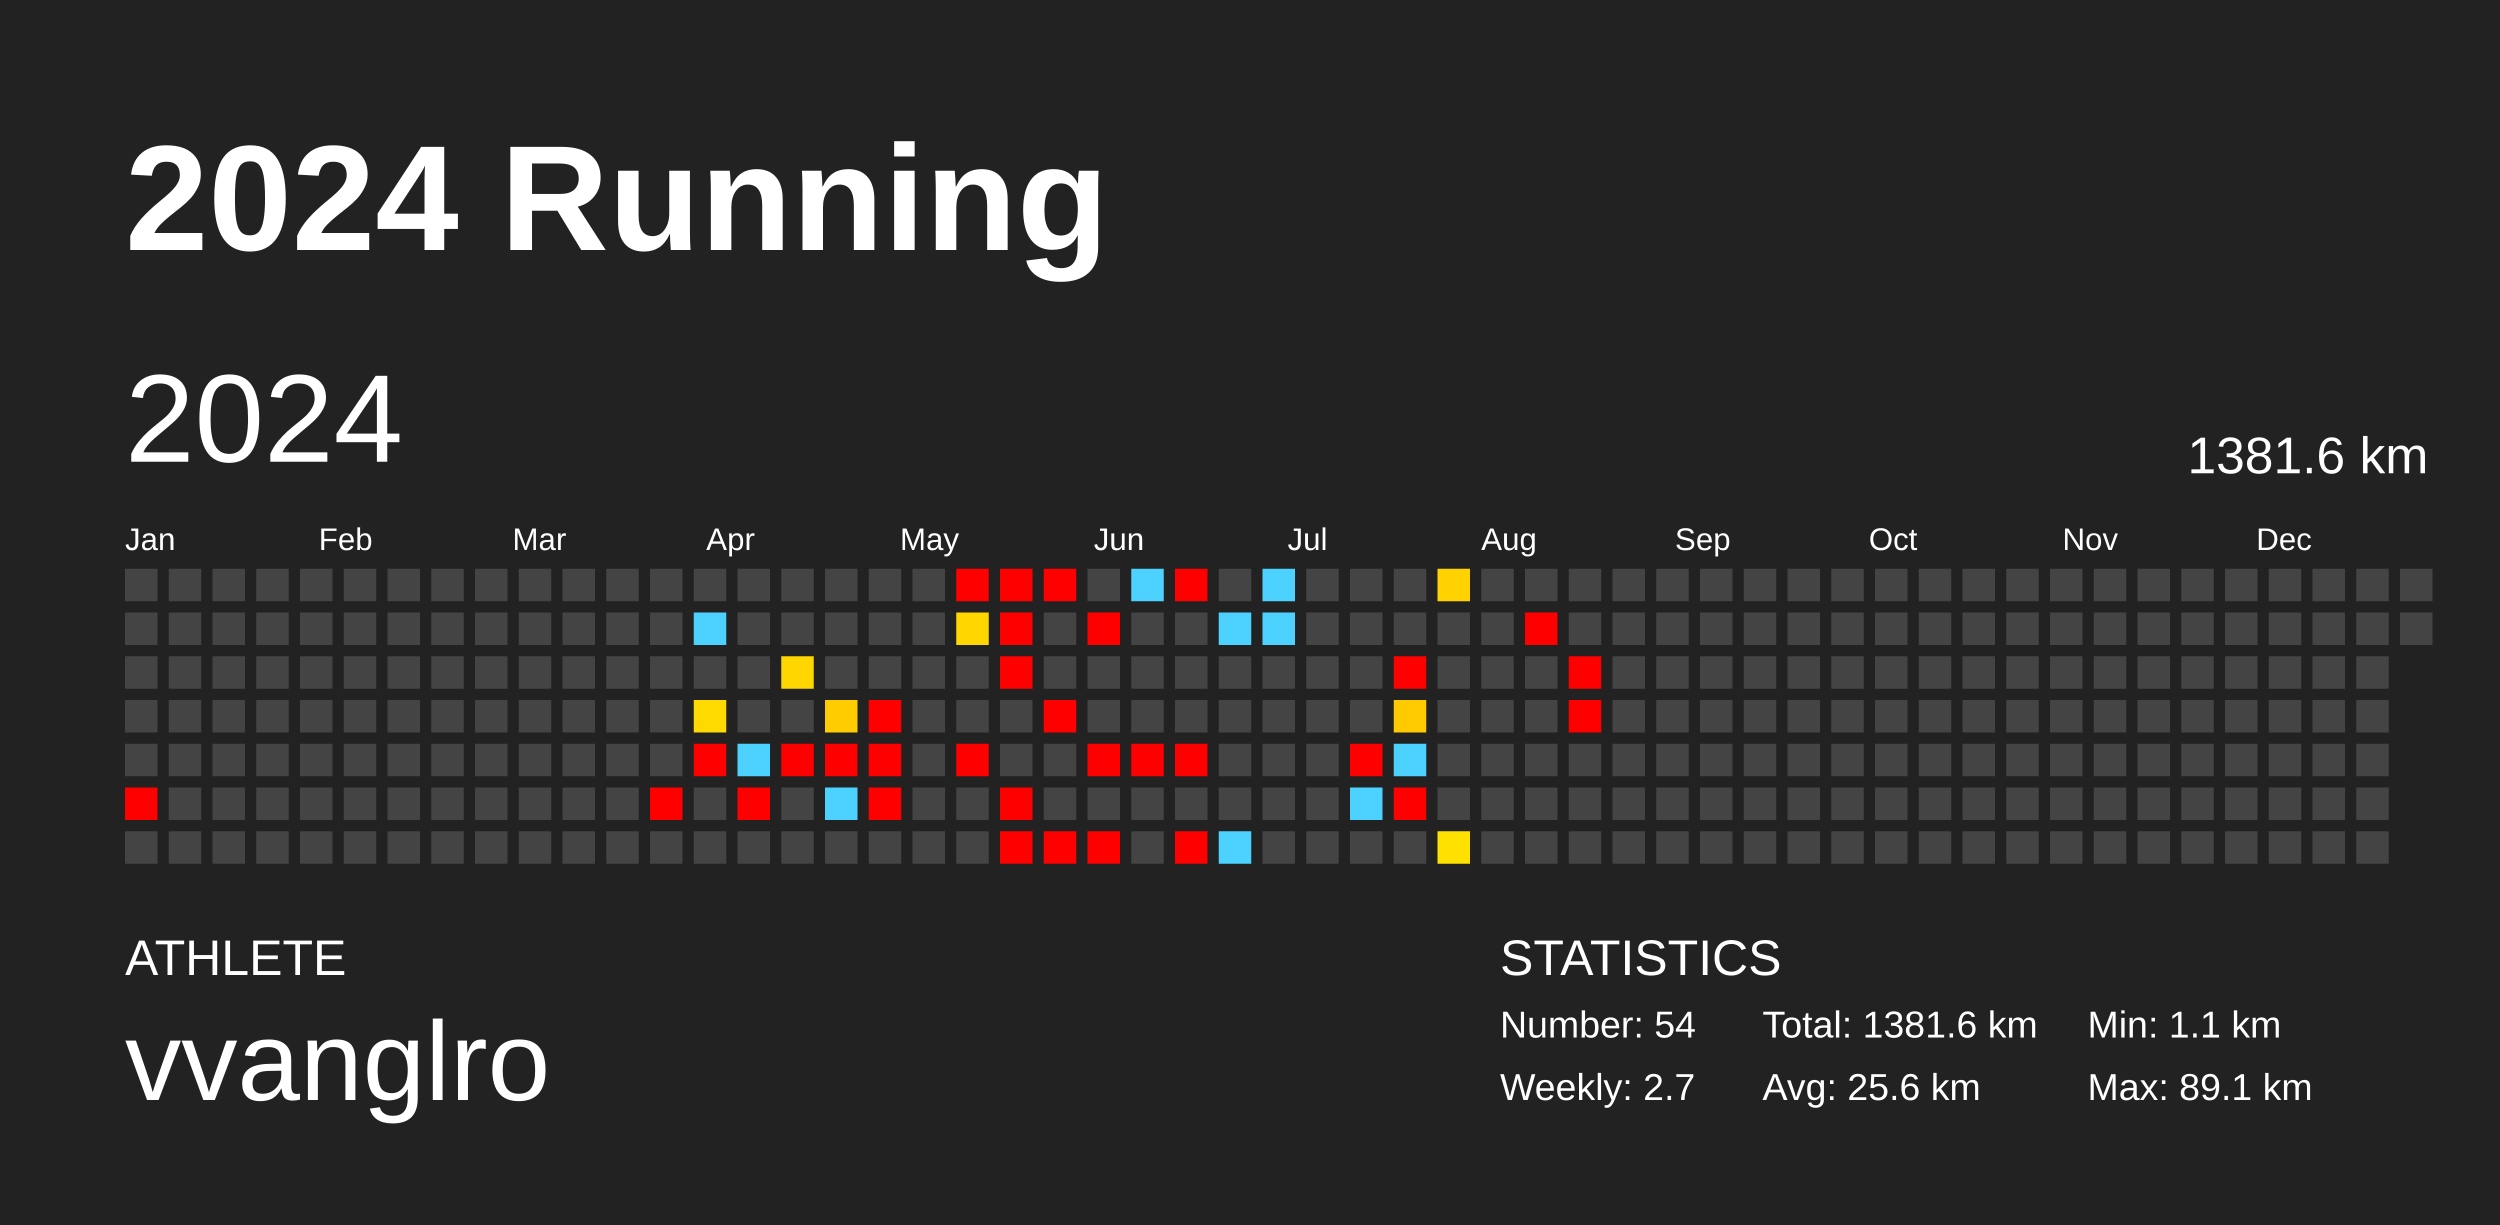
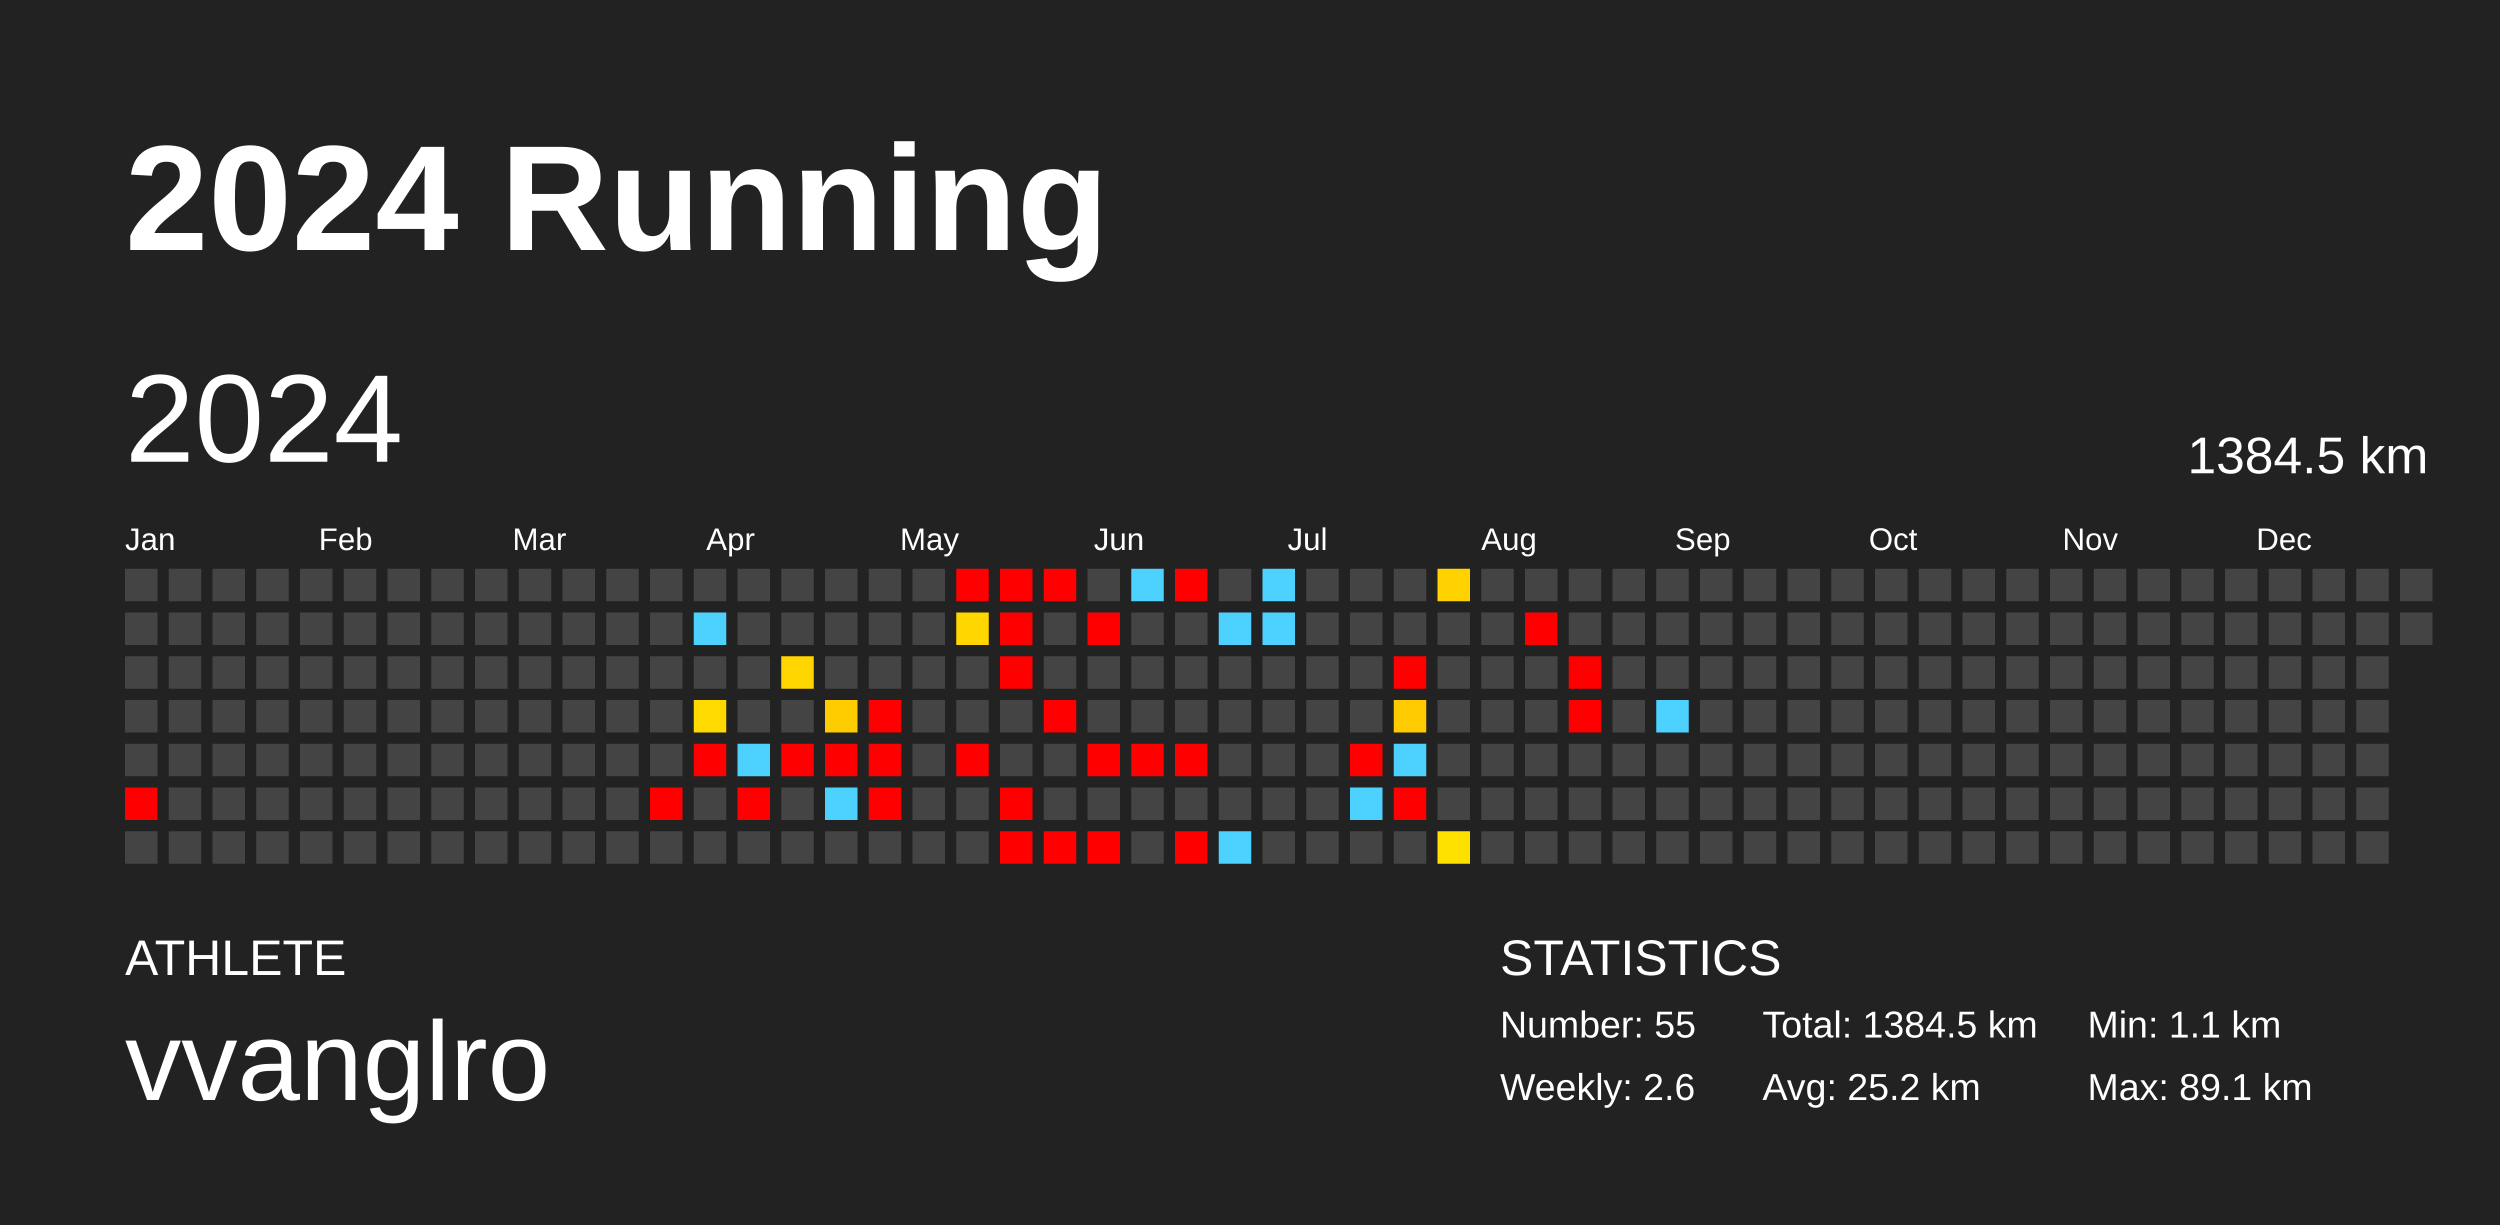
<svg xmlns="http://www.w3.org/2000/svg" baseProfile="full" height="98mm" version="1.1" viewBox="0,0,200,98" width="200mm">
  <defs />
  <rect fill="#222222" height="98" width="200" x="0" y="0" />
  <text fill="#FFFFFF" style="font-size:12px; font-family:Arial; font-weight:bold;" x="10" y="20">2024 Running</text>
  <text fill="#FFFFFF" style="font-size:4px; font-family:Arial" x="10" y="78">ATHLETE</text>
  <text fill="#FFFFFF" style="font-size:9px; font-family:Arial" x="10" y="88">vvanglro</text>
  <text fill="#FFFFFF" style="font-size:4px; font-family:Arial" x="120" y="78">STATISTICS</text>
-   <text fill="#FFFFFF" style="font-size:3px; font-family:Arial" x="120" y="83">Number: 54</text>
-   <text fill="#FFFFFF" style="font-size:3px; font-family:Arial" x="120" y="88">Weekly: 2.7</text>
-   <text fill="#FFFFFF" style="font-size:3px; font-family:Arial" x="141" y="83">Total: 1381.6 km</text>
-   <text fill="#FFFFFF" style="font-size:3px; font-family:Arial" x="141" y="88">Avg: 25.6 km</text>
+   <text fill="#FFFFFF" style="font-size:3px; font-family:Arial" x="120" y="83">Number: 55</text>
+   <text fill="#FFFFFF" style="font-size:3px; font-family:Arial" x="120" y="88">Weekly: 2.6</text>
+   <text fill="#FFFFFF" style="font-size:3px; font-family:Arial" x="141" y="83">Total: 1384.5 km</text>
+   <text fill="#FFFFFF" style="font-size:3px; font-family:Arial" x="141" y="88">Avg: 25.2 km</text>
  <text fill="#FFFFFF" style="font-size:3px; font-family:Arial" x="167" y="83">Min: 1.1 km</text>
  <text fill="#FFFFFF" style="font-size:3px; font-family:Arial" x="167" y="88">Max: 89.1 km</text>
  <text dominant-baseline="hanging" fill="#FFFFFF" style="font-size:10.0px; font-family:Arial;" x="10" y="30">2024</text>
-   <text dominant-baseline="hanging" fill="#FFFFFF" style="font-size:4.125px; font-family:Arial;" x="175" y="35">1381.6 km</text>
+   <text dominant-baseline="hanging" fill="#FFFFFF" style="font-size:4.125px; font-family:Arial;" x="175" y="35">1384.5 km</text>
  <text fill="#FFFFFF" style="font-size:2.5px; font-family:Arial" x="10.0" y="44">Jan</text>
  <text fill="#FFFFFF" style="font-size:2.5px; font-family:Arial" x="25.5" y="44">Feb</text>
  <text fill="#FFFFFF" style="font-size:2.5px; font-family:Arial" x="41.0" y="44">Mar</text>
  <text fill="#FFFFFF" style="font-size:2.5px; font-family:Arial" x="56.5" y="44">Apr</text>
  <text fill="#FFFFFF" style="font-size:2.5px; font-family:Arial" x="72.0" y="44">May</text>
  <text fill="#FFFFFF" style="font-size:2.5px; font-family:Arial" x="87.5" y="44">Jun</text>
  <text fill="#FFFFFF" style="font-size:2.5px; font-family:Arial" x="103.0" y="44">Jul</text>
  <text fill="#FFFFFF" style="font-size:2.5px; font-family:Arial" x="118.5" y="44">Aug</text>
  <text fill="#FFFFFF" style="font-size:2.5px; font-family:Arial" x="134.0" y="44">Sep</text>
  <text fill="#FFFFFF" style="font-size:2.5px; font-family:Arial" x="149.5" y="44">Oct</text>
  <text fill="#FFFFFF" style="font-size:2.5px; font-family:Arial" x="165.0" y="44">Nov</text>
  <text fill="#FFFFFF" style="font-size:2.5px; font-family:Arial" x="180.5" y="44">Dec</text>
  <rect fill="#444444" height="2.6" width="2.6" x="10.0" y="45.5" />
  <rect fill="#444444" height="2.6" width="2.6" x="10.0" y="49.0" />
  <rect fill="#444444" height="2.6" width="2.6" x="10.0" y="52.5" />
  <rect fill="#444444" height="2.6" width="2.6" x="10.0" y="56.0" />
  <rect fill="#444444" height="2.6" width="2.6" x="10.0" y="59.5" />
  <rect fill="red" height="2.6" width="2.6" x="10.0" y="63.0" />
  <rect fill="#444444" height="2.6" width="2.6" x="10.0" y="66.5" />
  <rect fill="#444444" height="2.6" width="2.6" x="13.5" y="45.5" />
  <rect fill="#444444" height="2.6" width="2.6" x="13.5" y="49.0" />
  <rect fill="#444444" height="2.6" width="2.6" x="13.5" y="52.5" />
  <rect fill="#444444" height="2.6" width="2.6" x="13.5" y="56.0" />
  <rect fill="#444444" height="2.6" width="2.6" x="13.5" y="59.5" />
  <rect fill="#444444" height="2.6" width="2.6" x="13.5" y="63.0" />
  <rect fill="#444444" height="2.6" width="2.6" x="13.5" y="66.5" />
  <rect fill="#444444" height="2.6" width="2.6" x="17.0" y="45.5" />
  <rect fill="#444444" height="2.6" width="2.6" x="17.0" y="49.0" />
  <rect fill="#444444" height="2.6" width="2.6" x="17.0" y="52.5" />
  <rect fill="#444444" height="2.6" width="2.6" x="17.0" y="56.0" />
  <rect fill="#444444" height="2.6" width="2.6" x="17.0" y="59.5" />
  <rect fill="#444444" height="2.6" width="2.6" x="17.0" y="63.0" />
  <rect fill="#444444" height="2.6" width="2.6" x="17.0" y="66.5" />
  <rect fill="#444444" height="2.6" width="2.6" x="20.5" y="45.5" />
  <rect fill="#444444" height="2.6" width="2.6" x="20.5" y="49.0" />
  <rect fill="#444444" height="2.6" width="2.6" x="20.5" y="52.5" />
  <rect fill="#444444" height="2.6" width="2.6" x="20.5" y="56.0" />
  <rect fill="#444444" height="2.6" width="2.6" x="20.5" y="59.5" />
  <rect fill="#444444" height="2.6" width="2.6" x="20.5" y="63.0" />
  <rect fill="#444444" height="2.6" width="2.6" x="20.5" y="66.5" />
  <rect fill="#444444" height="2.6" width="2.6" x="24.0" y="45.5" />
  <rect fill="#444444" height="2.6" width="2.6" x="24.0" y="49.0" />
  <rect fill="#444444" height="2.6" width="2.6" x="24.0" y="52.5" />
  <rect fill="#444444" height="2.6" width="2.6" x="24.0" y="56.0" />
  <rect fill="#444444" height="2.6" width="2.6" x="24.0" y="59.5" />
  <rect fill="#444444" height="2.6" width="2.6" x="24.0" y="63.0" />
  <rect fill="#444444" height="2.6" width="2.6" x="24.0" y="66.5" />
  <rect fill="#444444" height="2.6" width="2.6" x="27.5" y="45.5" />
  <rect fill="#444444" height="2.6" width="2.6" x="27.5" y="49.0" />
  <rect fill="#444444" height="2.6" width="2.6" x="27.5" y="52.5" />
  <rect fill="#444444" height="2.6" width="2.6" x="27.5" y="56.0" />
  <rect fill="#444444" height="2.6" width="2.6" x="27.5" y="59.5" />
  <rect fill="#444444" height="2.6" width="2.6" x="27.5" y="63.0" />
  <rect fill="#444444" height="2.6" width="2.6" x="27.5" y="66.5" />
  <rect fill="#444444" height="2.6" width="2.6" x="31.0" y="45.5" />
  <rect fill="#444444" height="2.6" width="2.6" x="31.0" y="49.0" />
  <rect fill="#444444" height="2.6" width="2.6" x="31.0" y="52.5" />
  <rect fill="#444444" height="2.6" width="2.6" x="31.0" y="56.0" />
  <rect fill="#444444" height="2.6" width="2.6" x="31.0" y="59.5" />
  <rect fill="#444444" height="2.6" width="2.6" x="31.0" y="63.0" />
  <rect fill="#444444" height="2.6" width="2.6" x="31.0" y="66.5" />
  <rect fill="#444444" height="2.6" width="2.6" x="34.5" y="45.5" />
  <rect fill="#444444" height="2.6" width="2.6" x="34.5" y="49.0" />
  <rect fill="#444444" height="2.6" width="2.6" x="34.5" y="52.5" />
  <rect fill="#444444" height="2.6" width="2.6" x="34.5" y="56.0" />
  <rect fill="#444444" height="2.6" width="2.6" x="34.5" y="59.5" />
  <rect fill="#444444" height="2.6" width="2.6" x="34.5" y="63.0" />
  <rect fill="#444444" height="2.6" width="2.6" x="34.5" y="66.5" />
  <rect fill="#444444" height="2.6" width="2.6" x="38.0" y="45.5" />
  <rect fill="#444444" height="2.6" width="2.6" x="38.0" y="49.0" />
  <rect fill="#444444" height="2.6" width="2.6" x="38.0" y="52.5" />
  <rect fill="#444444" height="2.6" width="2.6" x="38.0" y="56.0" />
  <rect fill="#444444" height="2.6" width="2.6" x="38.0" y="59.5" />
  <rect fill="#444444" height="2.6" width="2.6" x="38.0" y="63.0" />
  <rect fill="#444444" height="2.6" width="2.6" x="38.0" y="66.5" />
  <rect fill="#444444" height="2.6" width="2.6" x="41.5" y="45.5" />
  <rect fill="#444444" height="2.6" width="2.6" x="41.5" y="49.0" />
  <rect fill="#444444" height="2.6" width="2.6" x="41.5" y="52.5" />
  <rect fill="#444444" height="2.6" width="2.6" x="41.5" y="56.0" />
  <rect fill="#444444" height="2.6" width="2.6" x="41.5" y="59.5" />
  <rect fill="#444444" height="2.6" width="2.6" x="41.5" y="63.0" />
  <rect fill="#444444" height="2.6" width="2.6" x="41.5" y="66.5" />
  <rect fill="#444444" height="2.6" width="2.6" x="45.0" y="45.5" />
  <rect fill="#444444" height="2.6" width="2.6" x="45.0" y="49.0" />
  <rect fill="#444444" height="2.6" width="2.6" x="45.0" y="52.5" />
  <rect fill="#444444" height="2.6" width="2.6" x="45.0" y="56.0" />
  <rect fill="#444444" height="2.6" width="2.6" x="45.0" y="59.5" />
  <rect fill="#444444" height="2.6" width="2.6" x="45.0" y="63.0" />
  <rect fill="#444444" height="2.6" width="2.6" x="45.0" y="66.5" />
  <rect fill="#444444" height="2.6" width="2.6" x="48.5" y="45.5" />
  <rect fill="#444444" height="2.6" width="2.6" x="48.5" y="49.0" />
  <rect fill="#444444" height="2.6" width="2.6" x="48.5" y="52.5" />
  <rect fill="#444444" height="2.6" width="2.6" x="48.5" y="56.0" />
  <rect fill="#444444" height="2.6" width="2.6" x="48.5" y="59.5" />
  <rect fill="#444444" height="2.6" width="2.6" x="48.5" y="63.0" />
  <rect fill="#444444" height="2.6" width="2.6" x="48.5" y="66.5" />
  <rect fill="#444444" height="2.6" width="2.6" x="52.0" y="45.5" />
  <rect fill="#444444" height="2.6" width="2.6" x="52.0" y="49.0" />
  <rect fill="#444444" height="2.6" width="2.6" x="52.0" y="52.5" />
  <rect fill="#444444" height="2.6" width="2.6" x="52.0" y="56.0" />
  <rect fill="#444444" height="2.6" width="2.6" x="52.0" y="59.5" />
  <rect fill="red" height="2.6" width="2.6" x="52.0" y="63.0" />
  <rect fill="#444444" height="2.6" width="2.6" x="52.0" y="66.5" />
  <rect fill="#444444" height="2.6" width="2.6" x="55.5" y="45.5" />
  <rect fill="#4dd2ff" height="2.6" width="2.6" x="55.5" y="49.0" />
  <rect fill="#444444" height="2.6" width="2.6" x="55.5" y="52.5" />
  <rect fill="#ffda00" height="2.6" width="2.6" x="55.5" y="56.0" />
  <rect fill="red" height="2.6" width="2.6" x="55.5" y="59.5" />
  <rect fill="#444444" height="2.6" width="2.6" x="55.5" y="63.0" />
  <rect fill="#444444" height="2.6" width="2.6" x="55.5" y="66.5" />
  <rect fill="#444444" height="2.6" width="2.6" x="59.0" y="45.5" />
  <rect fill="#444444" height="2.6" width="2.6" x="59.0" y="49.0" />
  <rect fill="#444444" height="2.6" width="2.6" x="59.0" y="52.5" />
  <rect fill="#444444" height="2.6" width="2.6" x="59.0" y="56.0" />
  <rect fill="#4dd2ff" height="2.6" width="2.6" x="59.0" y="59.5" />
  <rect fill="red" height="2.6" width="2.6" x="59.0" y="63.0" />
  <rect fill="#444444" height="2.6" width="2.6" x="59.0" y="66.5" />
  <rect fill="#444444" height="2.6" width="2.6" x="62.5" y="45.5" />
  <rect fill="#444444" height="2.6" width="2.6" x="62.5" y="49.0" />
  <rect fill="#ffd600" height="2.6" width="2.6" x="62.5" y="52.5" />
  <rect fill="#444444" height="2.6" width="2.6" x="62.5" y="56.0" />
  <rect fill="red" height="2.6" width="2.6" x="62.5" y="59.5" />
  <rect fill="#444444" height="2.6" width="2.6" x="62.5" y="63.0" />
  <rect fill="#444444" height="2.6" width="2.6" x="62.5" y="66.5" />
  <rect fill="#444444" height="2.6" width="2.6" x="66.0" y="45.5" />
  <rect fill="#444444" height="2.6" width="2.6" x="66.0" y="49.0" />
  <rect fill="#444444" height="2.6" width="2.6" x="66.0" y="52.5" />
  <rect fill="#ffcc00" height="2.6" width="2.6" x="66.0" y="56.0" />
  <rect fill="red" height="2.6" width="2.6" x="66.0" y="59.5" />
  <rect fill="#4dd2ff" height="2.6" width="2.6" x="66.0" y="63.0" />
  <rect fill="#444444" height="2.6" width="2.6" x="66.0" y="66.5" />
  <rect fill="#444444" height="2.6" width="2.6" x="69.5" y="45.5" />
  <rect fill="#444444" height="2.6" width="2.6" x="69.5" y="49.0" />
  <rect fill="#444444" height="2.6" width="2.6" x="69.5" y="52.5" />
  <rect fill="red" height="2.6" width="2.6" x="69.5" y="56.0" />
  <rect fill="red" height="2.6" width="2.6" x="69.5" y="59.5" />
  <rect fill="red" height="2.6" width="2.6" x="69.5" y="63.0" />
  <rect fill="#444444" height="2.6" width="2.6" x="69.5" y="66.5" />
  <rect fill="#444444" height="2.6" width="2.6" x="73.0" y="45.5" />
  <rect fill="#444444" height="2.6" width="2.6" x="73.0" y="49.0" />
  <rect fill="#444444" height="2.6" width="2.6" x="73.0" y="52.5" />
  <rect fill="#444444" height="2.6" width="2.6" x="73.0" y="56.0" />
  <rect fill="#444444" height="2.6" width="2.6" x="73.0" y="59.5" />
  <rect fill="#444444" height="2.6" width="2.6" x="73.0" y="63.0" />
  <rect fill="#444444" height="2.6" width="2.6" x="73.0" y="66.5" />
  <rect fill="red" height="2.6" width="2.6" x="76.5" y="45.5" />
  <rect fill="#ffd600" height="2.6" width="2.6" x="76.5" y="49.0" />
  <rect fill="#444444" height="2.6" width="2.6" x="76.5" y="52.5" />
  <rect fill="#444444" height="2.6" width="2.6" x="76.5" y="56.0" />
  <rect fill="red" height="2.6" width="2.6" x="76.5" y="59.5" />
  <rect fill="#444444" height="2.6" width="2.6" x="76.5" y="63.0" />
  <rect fill="#444444" height="2.6" width="2.6" x="76.5" y="66.5" />
  <rect fill="red" height="2.6" width="2.6" x="80.0" y="45.5" />
  <rect fill="red" height="2.6" width="2.6" x="80.0" y="49.0" />
  <rect fill="red" height="2.6" width="2.6" x="80.0" y="52.5" />
  <rect fill="#444444" height="2.6" width="2.6" x="80.0" y="56.0" />
  <rect fill="#444444" height="2.6" width="2.6" x="80.0" y="59.5" />
  <rect fill="red" height="2.6" width="2.6" x="80.0" y="63.0" />
  <rect fill="red" height="2.6" width="2.6" x="80.0" y="66.5" />
  <rect fill="red" height="2.6" width="2.6" x="83.5" y="45.5" />
  <rect fill="#444444" height="2.6" width="2.6" x="83.5" y="49.0" />
  <rect fill="#444444" height="2.6" width="2.6" x="83.5" y="52.5" />
  <rect fill="red" height="2.6" width="2.6" x="83.5" y="56.0" />
  <rect fill="#444444" height="2.6" width="2.6" x="83.5" y="59.5" />
  <rect fill="#444444" height="2.6" width="2.6" x="83.5" y="63.0" />
  <rect fill="red" height="2.6" width="2.6" x="83.5" y="66.5" />
  <rect fill="#444444" height="2.6" width="2.6" x="87.0" y="45.5" />
  <rect fill="red" height="2.6" width="2.6" x="87.0" y="49.0" />
  <rect fill="#444444" height="2.6" width="2.6" x="87.0" y="52.5" />
  <rect fill="#444444" height="2.6" width="2.6" x="87.0" y="56.0" />
  <rect fill="red" height="2.6" width="2.6" x="87.0" y="59.5" />
  <rect fill="#444444" height="2.6" width="2.6" x="87.0" y="63.0" />
  <rect fill="red" height="2.6" width="2.6" x="87.0" y="66.5" />
  <rect fill="#4dd2ff" height="2.6" width="2.6" x="90.5" y="45.5" />
  <rect fill="#444444" height="2.6" width="2.6" x="90.5" y="49.0" />
  <rect fill="#444444" height="2.6" width="2.6" x="90.5" y="52.5" />
  <rect fill="#444444" height="2.6" width="2.6" x="90.5" y="56.0" />
  <rect fill="red" height="2.6" width="2.6" x="90.5" y="59.5" />
  <rect fill="#444444" height="2.6" width="2.6" x="90.5" y="63.0" />
  <rect fill="#444444" height="2.6" width="2.6" x="90.5" y="66.5" />
  <rect fill="red" height="2.6" width="2.6" x="94.0" y="45.5" />
  <rect fill="#444444" height="2.6" width="2.6" x="94.0" y="49.0" />
  <rect fill="#444444" height="2.6" width="2.6" x="94.0" y="52.5" />
  <rect fill="#444444" height="2.6" width="2.6" x="94.0" y="56.0" />
  <rect fill="red" height="2.6" width="2.6" x="94.0" y="59.5" />
  <rect fill="#444444" height="2.6" width="2.6" x="94.0" y="63.0" />
  <rect fill="red" height="2.6" width="2.6" x="94.0" y="66.5" />
  <rect fill="#444444" height="2.6" width="2.6" x="97.5" y="45.5" />
  <rect fill="#4dd2ff" height="2.6" width="2.6" x="97.5" y="49.0" />
  <rect fill="#444444" height="2.6" width="2.6" x="97.5" y="52.5" />
  <rect fill="#444444" height="2.6" width="2.6" x="97.5" y="56.0" />
  <rect fill="#444444" height="2.6" width="2.6" x="97.5" y="59.5" />
  <rect fill="#444444" height="2.6" width="2.6" x="97.5" y="63.0" />
  <rect fill="#4dd2ff" height="2.6" width="2.6" x="97.5" y="66.5" />
  <rect fill="#4dd2ff" height="2.6" width="2.6" x="101.0" y="45.5" />
  <rect fill="#4dd2ff" height="2.6" width="2.6" x="101.0" y="49.0" />
  <rect fill="#444444" height="2.6" width="2.6" x="101.0" y="52.5" />
  <rect fill="#444444" height="2.6" width="2.6" x="101.0" y="56.0" />
  <rect fill="#444444" height="2.6" width="2.6" x="101.0" y="59.5" />
  <rect fill="#444444" height="2.6" width="2.6" x="101.0" y="63.0" />
  <rect fill="#444444" height="2.6" width="2.6" x="101.0" y="66.5" />
  <rect fill="#444444" height="2.6" width="2.6" x="104.5" y="45.5" />
  <rect fill="#444444" height="2.6" width="2.6" x="104.5" y="49.0" />
  <rect fill="#444444" height="2.6" width="2.6" x="104.5" y="52.5" />
  <rect fill="#444444" height="2.6" width="2.6" x="104.5" y="56.0" />
  <rect fill="#444444" height="2.6" width="2.6" x="104.5" y="59.5" />
  <rect fill="#444444" height="2.6" width="2.6" x="104.5" y="63.0" />
  <rect fill="#444444" height="2.6" width="2.6" x="104.5" y="66.5" />
  <rect fill="#444444" height="2.6" width="2.6" x="108.0" y="45.5" />
  <rect fill="#444444" height="2.6" width="2.6" x="108.0" y="49.0" />
  <rect fill="#444444" height="2.6" width="2.6" x="108.0" y="52.5" />
  <rect fill="#444444" height="2.6" width="2.6" x="108.0" y="56.0" />
  <rect fill="red" height="2.6" width="2.6" x="108.0" y="59.5" />
  <rect fill="#4dd2ff" height="2.6" width="2.6" x="108.0" y="63.0" />
  <rect fill="#444444" height="2.6" width="2.6" x="108.0" y="66.5" />
  <rect fill="#444444" height="2.6" width="2.6" x="111.5" y="45.5" />
  <rect fill="#444444" height="2.6" width="2.6" x="111.5" y="49.0" />
  <rect fill="red" height="2.6" width="2.6" x="111.5" y="52.5" />
  <rect fill="#ffca00" height="2.6" width="2.6" x="111.5" y="56.0" />
  <rect fill="#4dd2ff" height="2.6" width="2.6" x="111.5" y="59.5" />
  <rect fill="red" height="2.6" width="2.6" x="111.5" y="63.0" />
  <rect fill="#444444" height="2.6" width="2.6" x="111.5" y="66.5" />
  <rect fill="#ffd200" height="2.6" width="2.6" x="115.0" y="45.5" />
  <rect fill="#444444" height="2.6" width="2.6" x="115.0" y="49.0" />
  <rect fill="#444444" height="2.6" width="2.6" x="115.0" y="52.5" />
  <rect fill="#444444" height="2.6" width="2.6" x="115.0" y="56.0" />
  <rect fill="#444444" height="2.6" width="2.6" x="115.0" y="59.5" />
  <rect fill="#444444" height="2.6" width="2.6" x="115.0" y="63.0" />
  <rect fill="#ffe100" height="2.6" width="2.6" x="115.0" y="66.5" />
  <rect fill="#444444" height="2.6" width="2.6" x="118.5" y="45.5" />
  <rect fill="#444444" height="2.6" width="2.6" x="118.5" y="49.0" />
  <rect fill="#444444" height="2.6" width="2.6" x="118.5" y="52.5" />
  <rect fill="#444444" height="2.6" width="2.6" x="118.5" y="56.0" />
  <rect fill="#444444" height="2.6" width="2.6" x="118.5" y="59.5" />
  <rect fill="#444444" height="2.6" width="2.6" x="118.5" y="63.0" />
  <rect fill="#444444" height="2.6" width="2.6" x="118.5" y="66.5" />
  <rect fill="#444444" height="2.6" width="2.6" x="122.0" y="45.5" />
  <rect fill="red" height="2.6" width="2.6" x="122.0" y="49.0" />
  <rect fill="#444444" height="2.6" width="2.6" x="122.0" y="52.5" />
  <rect fill="#444444" height="2.6" width="2.6" x="122.0" y="56.0" />
  <rect fill="#444444" height="2.6" width="2.6" x="122.0" y="59.5" />
  <rect fill="#444444" height="2.6" width="2.6" x="122.0" y="63.0" />
  <rect fill="#444444" height="2.6" width="2.6" x="122.0" y="66.5" />
  <rect fill="#444444" height="2.6" width="2.6" x="125.5" y="45.5" />
  <rect fill="#444444" height="2.6" width="2.6" x="125.5" y="49.0" />
  <rect fill="red" height="2.6" width="2.6" x="125.5" y="52.5" />
  <rect fill="red" height="2.6" width="2.6" x="125.5" y="56.0" />
  <rect fill="#444444" height="2.6" width="2.6" x="125.5" y="59.5" />
  <rect fill="#444444" height="2.6" width="2.6" x="125.5" y="63.0" />
  <rect fill="#444444" height="2.6" width="2.6" x="125.5" y="66.5" />
  <rect fill="#444444" height="2.6" width="2.6" x="129.0" y="45.5" />
  <rect fill="#444444" height="2.6" width="2.6" x="129.0" y="49.0" />
  <rect fill="#444444" height="2.6" width="2.6" x="129.0" y="52.5" />
  <rect fill="#444444" height="2.6" width="2.6" x="129.0" y="56.0" />
  <rect fill="#444444" height="2.6" width="2.6" x="129.0" y="59.5" />
  <rect fill="#444444" height="2.6" width="2.6" x="129.0" y="63.0" />
  <rect fill="#444444" height="2.6" width="2.6" x="129.0" y="66.5" />
  <rect fill="#444444" height="2.6" width="2.6" x="132.5" y="45.5" />
  <rect fill="#444444" height="2.6" width="2.6" x="132.5" y="49.0" />
  <rect fill="#444444" height="2.6" width="2.6" x="132.5" y="52.5" />
-   <rect fill="#444444" height="2.6" width="2.6" x="132.5" y="56.0" />
+   <rect fill="#4dd2ff" height="2.6" width="2.6" x="132.5" y="56.0" />
  <rect fill="#444444" height="2.6" width="2.6" x="132.5" y="59.5" />
  <rect fill="#444444" height="2.6" width="2.6" x="132.5" y="63.0" />
  <rect fill="#444444" height="2.6" width="2.6" x="132.5" y="66.5" />
  <rect fill="#444444" height="2.6" width="2.6" x="136.0" y="45.5" />
  <rect fill="#444444" height="2.6" width="2.6" x="136.0" y="49.0" />
  <rect fill="#444444" height="2.6" width="2.6" x="136.0" y="52.5" />
  <rect fill="#444444" height="2.6" width="2.6" x="136.0" y="56.0" />
  <rect fill="#444444" height="2.6" width="2.6" x="136.0" y="59.5" />
  <rect fill="#444444" height="2.6" width="2.6" x="136.0" y="63.0" />
  <rect fill="#444444" height="2.6" width="2.6" x="136.0" y="66.5" />
  <rect fill="#444444" height="2.6" width="2.6" x="139.5" y="45.5" />
  <rect fill="#444444" height="2.6" width="2.6" x="139.5" y="49.0" />
  <rect fill="#444444" height="2.6" width="2.6" x="139.5" y="52.5" />
  <rect fill="#444444" height="2.6" width="2.6" x="139.5" y="56.0" />
  <rect fill="#444444" height="2.6" width="2.6" x="139.5" y="59.5" />
  <rect fill="#444444" height="2.6" width="2.6" x="139.5" y="63.0" />
  <rect fill="#444444" height="2.6" width="2.6" x="139.5" y="66.5" />
  <rect fill="#444444" height="2.6" width="2.6" x="143.0" y="45.5" />
  <rect fill="#444444" height="2.6" width="2.6" x="143.0" y="49.0" />
  <rect fill="#444444" height="2.6" width="2.6" x="143.0" y="52.5" />
  <rect fill="#444444" height="2.6" width="2.6" x="143.0" y="56.0" />
  <rect fill="#444444" height="2.6" width="2.6" x="143.0" y="59.5" />
  <rect fill="#444444" height="2.6" width="2.6" x="143.0" y="63.0" />
  <rect fill="#444444" height="2.6" width="2.6" x="143.0" y="66.5" />
  <rect fill="#444444" height="2.6" width="2.6" x="146.5" y="45.5" />
  <rect fill="#444444" height="2.6" width="2.6" x="146.5" y="49.0" />
  <rect fill="#444444" height="2.6" width="2.6" x="146.5" y="52.5" />
  <rect fill="#444444" height="2.6" width="2.6" x="146.5" y="56.0" />
  <rect fill="#444444" height="2.6" width="2.6" x="146.5" y="59.5" />
  <rect fill="#444444" height="2.6" width="2.6" x="146.5" y="63.0" />
  <rect fill="#444444" height="2.6" width="2.6" x="146.5" y="66.5" />
  <rect fill="#444444" height="2.6" width="2.6" x="150.0" y="45.5" />
  <rect fill="#444444" height="2.6" width="2.6" x="150.0" y="49.0" />
  <rect fill="#444444" height="2.6" width="2.6" x="150.0" y="52.5" />
  <rect fill="#444444" height="2.6" width="2.6" x="150.0" y="56.0" />
  <rect fill="#444444" height="2.6" width="2.6" x="150.0" y="59.5" />
  <rect fill="#444444" height="2.6" width="2.6" x="150.0" y="63.0" />
  <rect fill="#444444" height="2.6" width="2.6" x="150.0" y="66.5" />
  <rect fill="#444444" height="2.6" width="2.6" x="153.5" y="45.5" />
  <rect fill="#444444" height="2.6" width="2.6" x="153.5" y="49.0" />
  <rect fill="#444444" height="2.6" width="2.6" x="153.5" y="52.5" />
  <rect fill="#444444" height="2.6" width="2.6" x="153.5" y="56.0" />
  <rect fill="#444444" height="2.6" width="2.6" x="153.5" y="59.5" />
  <rect fill="#444444" height="2.6" width="2.6" x="153.5" y="63.0" />
  <rect fill="#444444" height="2.6" width="2.6" x="153.5" y="66.5" />
  <rect fill="#444444" height="2.6" width="2.6" x="157.0" y="45.5" />
  <rect fill="#444444" height="2.6" width="2.6" x="157.0" y="49.0" />
  <rect fill="#444444" height="2.6" width="2.6" x="157.0" y="52.5" />
  <rect fill="#444444" height="2.6" width="2.6" x="157.0" y="56.0" />
  <rect fill="#444444" height="2.6" width="2.6" x="157.0" y="59.5" />
  <rect fill="#444444" height="2.6" width="2.6" x="157.0" y="63.0" />
  <rect fill="#444444" height="2.6" width="2.6" x="157.0" y="66.5" />
  <rect fill="#444444" height="2.6" width="2.6" x="160.5" y="45.5" />
  <rect fill="#444444" height="2.6" width="2.6" x="160.5" y="49.0" />
  <rect fill="#444444" height="2.6" width="2.6" x="160.5" y="52.5" />
  <rect fill="#444444" height="2.6" width="2.6" x="160.5" y="56.0" />
  <rect fill="#444444" height="2.6" width="2.6" x="160.5" y="59.5" />
  <rect fill="#444444" height="2.6" width="2.6" x="160.5" y="63.0" />
  <rect fill="#444444" height="2.6" width="2.6" x="160.5" y="66.5" />
  <rect fill="#444444" height="2.6" width="2.6" x="164.0" y="45.5" />
  <rect fill="#444444" height="2.6" width="2.6" x="164.0" y="49.0" />
  <rect fill="#444444" height="2.6" width="2.6" x="164.0" y="52.5" />
  <rect fill="#444444" height="2.6" width="2.6" x="164.0" y="56.0" />
  <rect fill="#444444" height="2.6" width="2.6" x="164.0" y="59.5" />
  <rect fill="#444444" height="2.6" width="2.6" x="164.0" y="63.0" />
  <rect fill="#444444" height="2.6" width="2.6" x="164.0" y="66.5" />
  <rect fill="#444444" height="2.6" width="2.6" x="167.5" y="45.5" />
  <rect fill="#444444" height="2.6" width="2.6" x="167.5" y="49.0" />
  <rect fill="#444444" height="2.6" width="2.6" x="167.5" y="52.5" />
  <rect fill="#444444" height="2.6" width="2.6" x="167.5" y="56.0" />
  <rect fill="#444444" height="2.6" width="2.6" x="167.5" y="59.5" />
  <rect fill="#444444" height="2.6" width="2.6" x="167.5" y="63.0" />
  <rect fill="#444444" height="2.6" width="2.6" x="167.5" y="66.5" />
  <rect fill="#444444" height="2.6" width="2.6" x="171.0" y="45.5" />
  <rect fill="#444444" height="2.6" width="2.6" x="171.0" y="49.0" />
  <rect fill="#444444" height="2.6" width="2.6" x="171.0" y="52.5" />
  <rect fill="#444444" height="2.6" width="2.6" x="171.0" y="56.0" />
  <rect fill="#444444" height="2.6" width="2.6" x="171.0" y="59.5" />
  <rect fill="#444444" height="2.6" width="2.6" x="171.0" y="63.0" />
  <rect fill="#444444" height="2.6" width="2.6" x="171.0" y="66.5" />
  <rect fill="#444444" height="2.6" width="2.6" x="174.5" y="45.5" />
  <rect fill="#444444" height="2.6" width="2.6" x="174.5" y="49.0" />
  <rect fill="#444444" height="2.6" width="2.6" x="174.5" y="52.5" />
  <rect fill="#444444" height="2.6" width="2.6" x="174.5" y="56.0" />
  <rect fill="#444444" height="2.6" width="2.6" x="174.5" y="59.5" />
  <rect fill="#444444" height="2.6" width="2.6" x="174.5" y="63.0" />
  <rect fill="#444444" height="2.6" width="2.6" x="174.5" y="66.5" />
  <rect fill="#444444" height="2.6" width="2.6" x="178.0" y="45.5" />
  <rect fill="#444444" height="2.6" width="2.6" x="178.0" y="49.0" />
  <rect fill="#444444" height="2.6" width="2.6" x="178.0" y="52.5" />
  <rect fill="#444444" height="2.6" width="2.6" x="178.0" y="56.0" />
  <rect fill="#444444" height="2.6" width="2.6" x="178.0" y="59.5" />
  <rect fill="#444444" height="2.6" width="2.6" x="178.0" y="63.0" />
  <rect fill="#444444" height="2.6" width="2.6" x="178.0" y="66.5" />
  <rect fill="#444444" height="2.6" width="2.6" x="181.5" y="45.5" />
  <rect fill="#444444" height="2.6" width="2.6" x="181.5" y="49.0" />
  <rect fill="#444444" height="2.6" width="2.6" x="181.5" y="52.5" />
  <rect fill="#444444" height="2.6" width="2.6" x="181.5" y="56.0" />
  <rect fill="#444444" height="2.6" width="2.6" x="181.5" y="59.5" />
  <rect fill="#444444" height="2.6" width="2.6" x="181.5" y="63.0" />
  <rect fill="#444444" height="2.6" width="2.6" x="181.5" y="66.5" />
  <rect fill="#444444" height="2.6" width="2.6" x="185.0" y="45.5" />
  <rect fill="#444444" height="2.6" width="2.6" x="185.0" y="49.0" />
  <rect fill="#444444" height="2.6" width="2.6" x="185.0" y="52.5" />
  <rect fill="#444444" height="2.6" width="2.6" x="185.0" y="56.0" />
  <rect fill="#444444" height="2.6" width="2.6" x="185.0" y="59.5" />
  <rect fill="#444444" height="2.6" width="2.6" x="185.0" y="63.0" />
  <rect fill="#444444" height="2.6" width="2.6" x="185.0" y="66.5" />
  <rect fill="#444444" height="2.6" width="2.6" x="188.5" y="45.5" />
  <rect fill="#444444" height="2.6" width="2.6" x="188.5" y="49.0" />
  <rect fill="#444444" height="2.6" width="2.6" x="188.5" y="52.5" />
  <rect fill="#444444" height="2.6" width="2.6" x="188.5" y="56.0" />
  <rect fill="#444444" height="2.6" width="2.6" x="188.5" y="59.5" />
  <rect fill="#444444" height="2.6" width="2.6" x="188.5" y="63.0" />
  <rect fill="#444444" height="2.6" width="2.6" x="188.5" y="66.5" />
  <rect fill="#444444" height="2.6" width="2.6" x="192.0" y="45.5" />
  <rect fill="#444444" height="2.6" width="2.6" x="192.0" y="49.0" />
</svg>
